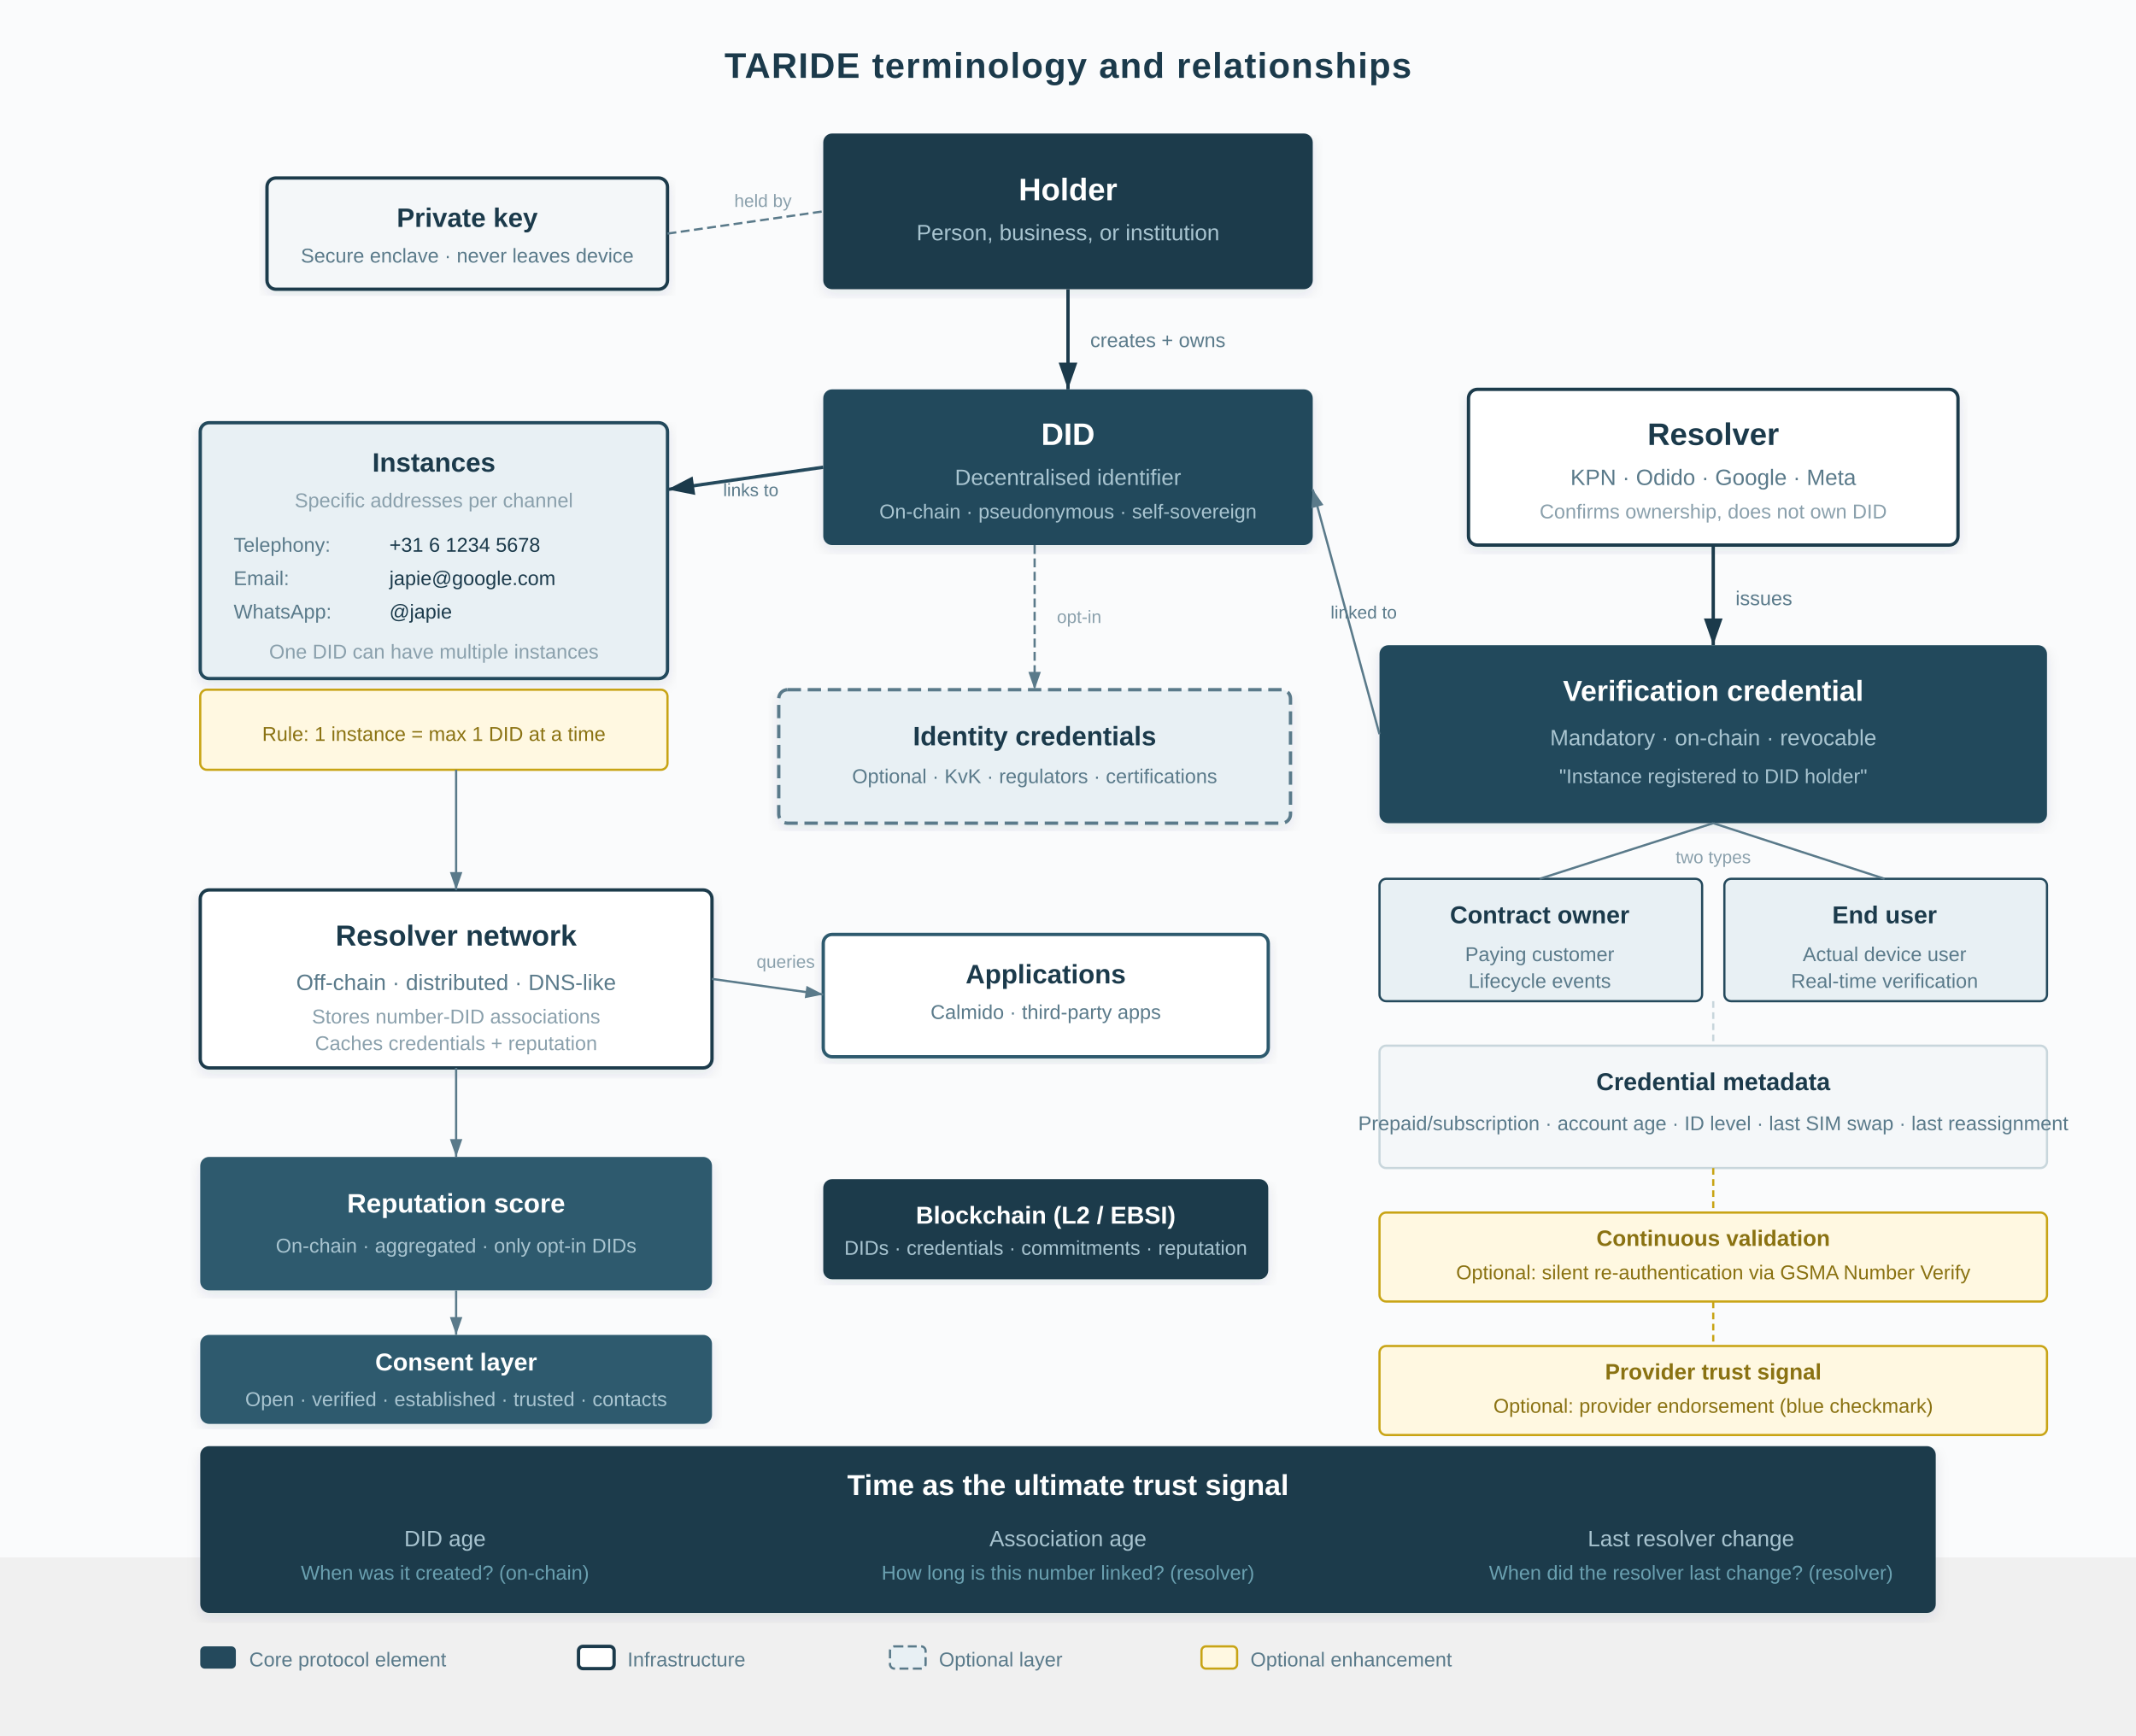
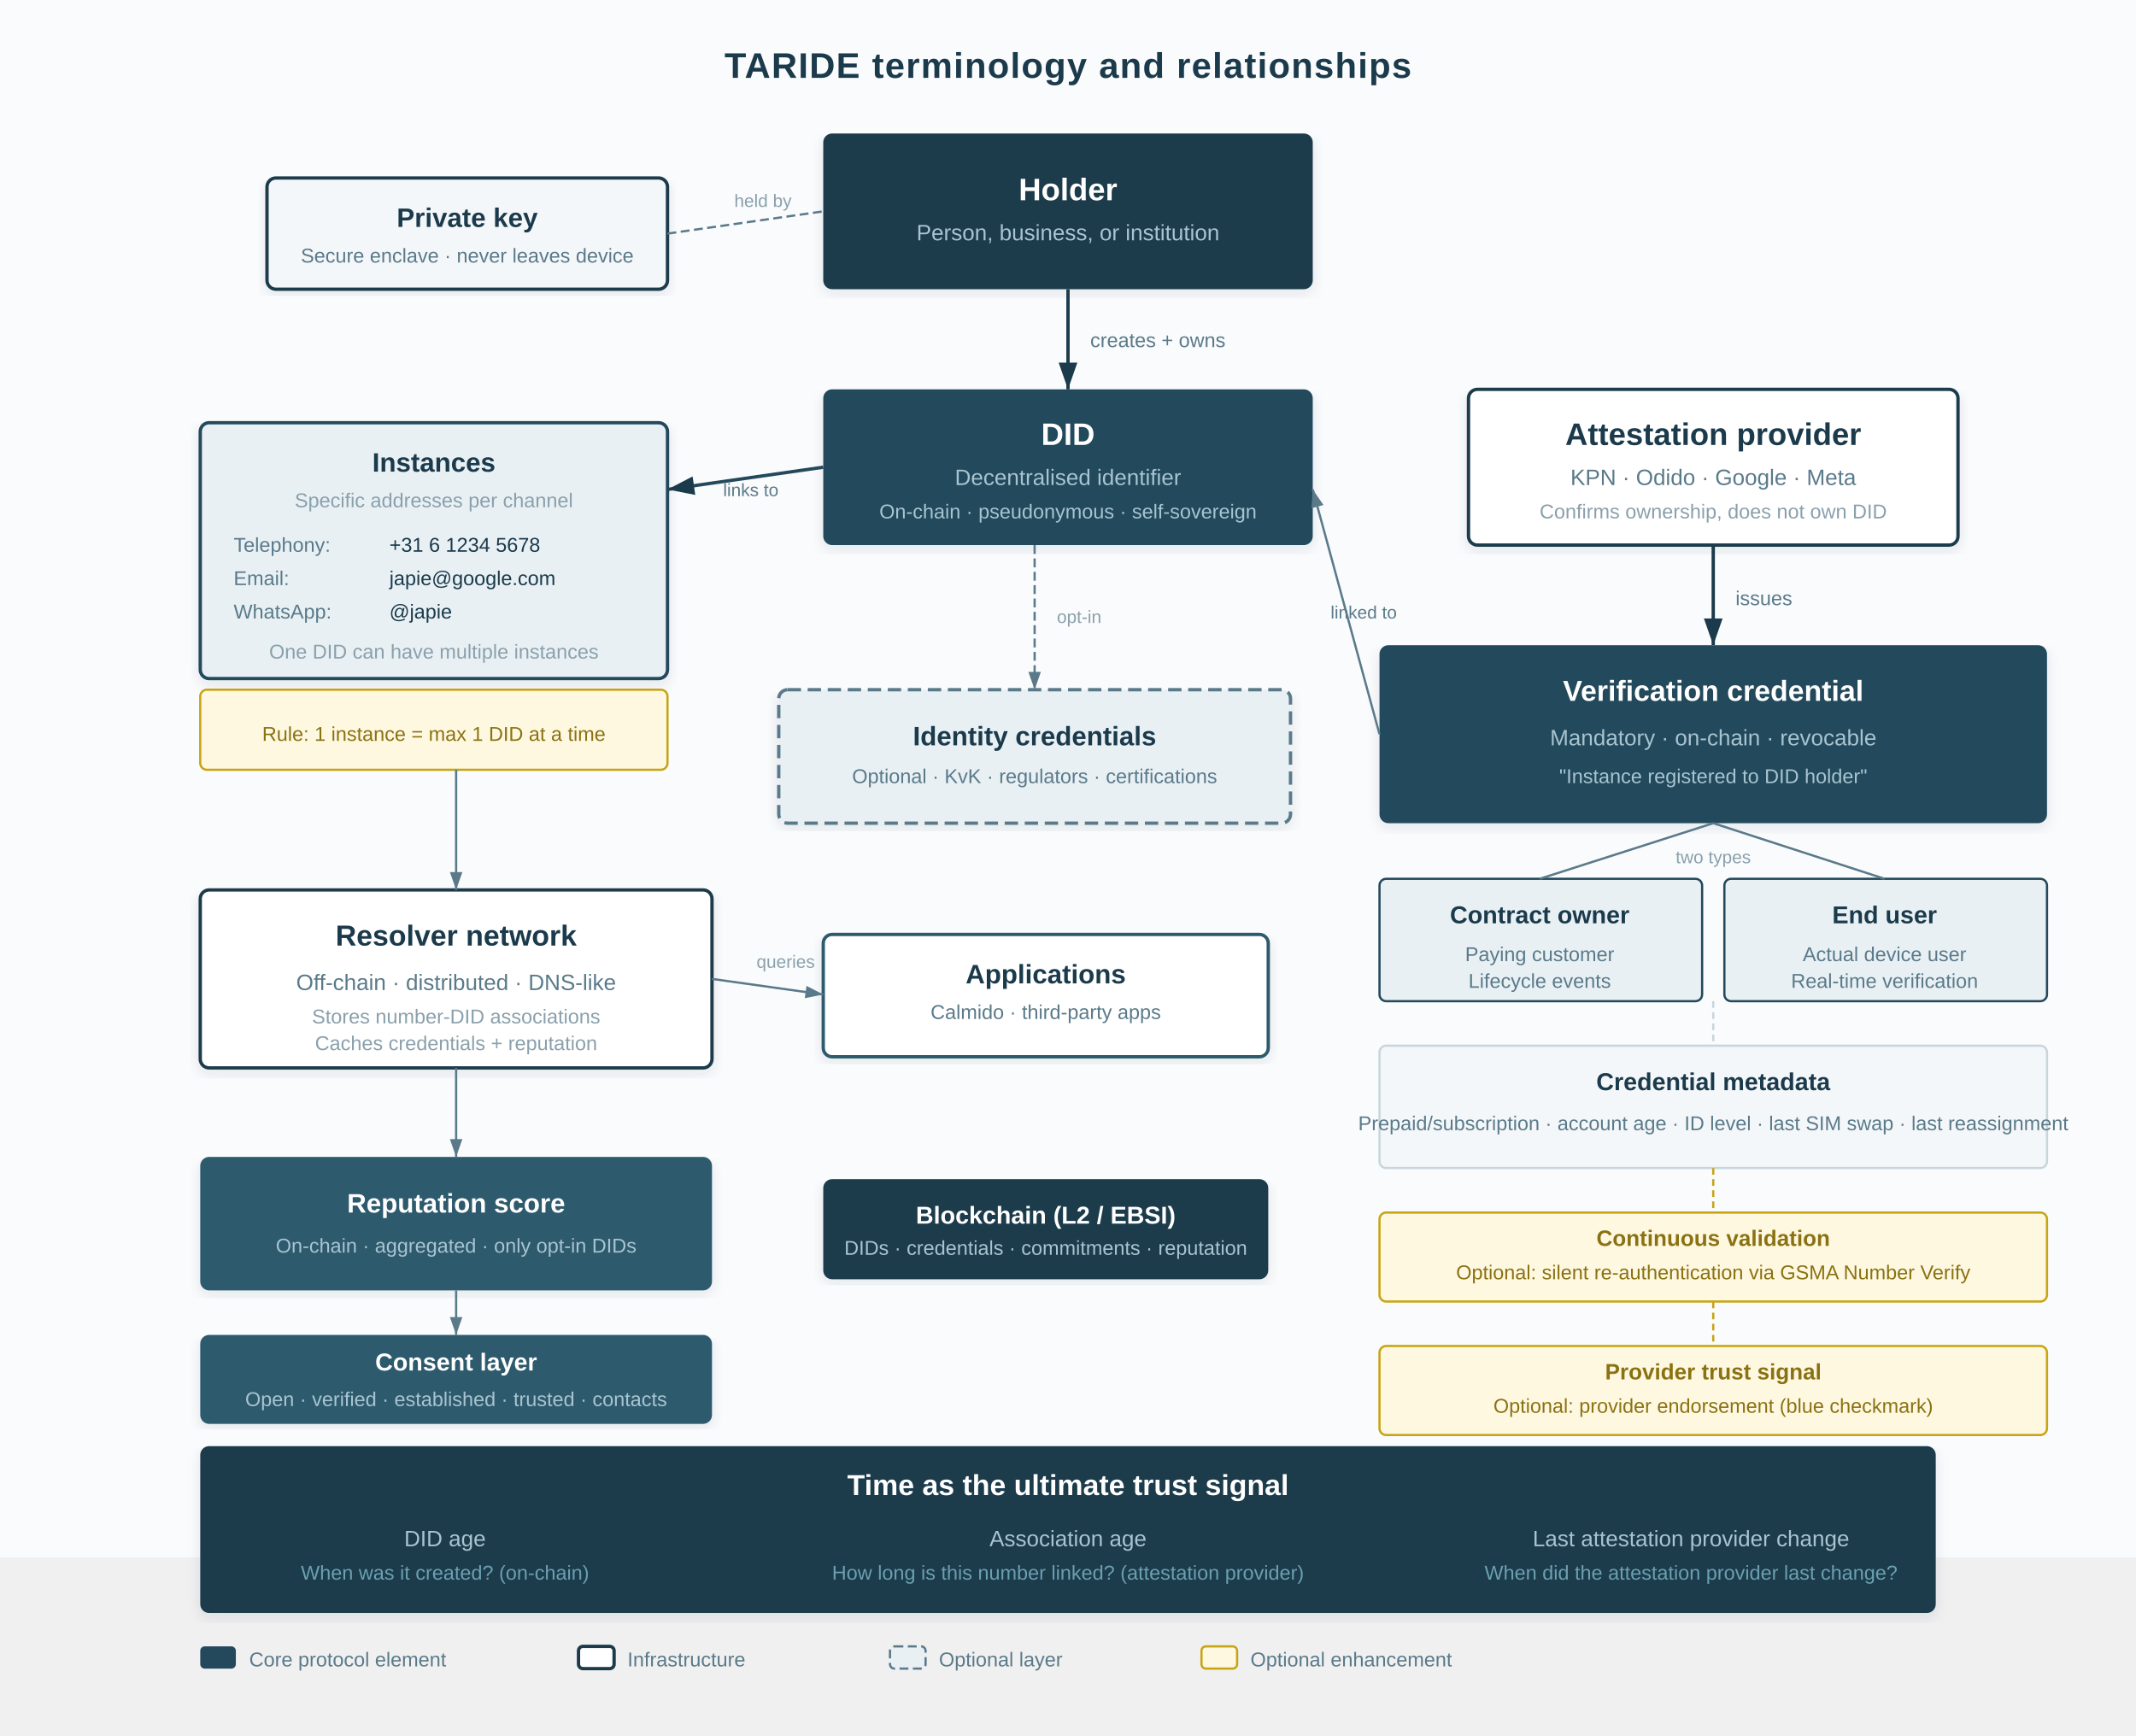
<svg xmlns="http://www.w3.org/2000/svg" viewBox="0 0 960 780" font-family="Arial, Helvetica, sans-serif">
  <defs>
    <filter id="shadow" x="-2%" y="-2%" width="104%" height="108%">
      <feDropShadow dx="0" dy="2" stdDeviation="3" flood-color="#1B3A4B" flood-opacity="0.1" />
    </filter>
    <marker id="arr" viewBox="0 0 10 7" refX="10" refY="3.5" markerWidth="8" markerHeight="6" orient="auto">
      <path d="M 0 0 L 10 3.5 L 0 7 z" fill="#5A7A8A" />
    </marker>
    <marker id="arrDk" viewBox="0 0 10 7" refX="10" refY="3.5" markerWidth="8" markerHeight="6" orient="auto">
      <path d="M 0 0 L 10 3.5 L 0 7 z" fill="#1B3A4B" />
    </marker>
  </defs>
  <rect width="960" height="700" fill="#FAFBFC" />
  <text x="480" y="35" text-anchor="middle" font-size="16" font-weight="bold" fill="#1B3A4B" letter-spacing="0.5">TARIDE terminology and relationships</text>
  <rect x="370" y="60" width="220" height="70" rx="4" fill="#1B3A4B" filter="url(#shadow)" />
  <text x="480" y="90" text-anchor="middle" font-size="14" font-weight="bold" fill="#FFFFFF">Holder</text>
  <text x="480" y="108" text-anchor="middle" font-size="10" fill="#A8C4D0">Person, business, or institution</text>
  <rect x="370" y="175" width="220" height="70" rx="4" fill="#24495C" filter="url(#shadow)" />
  <text x="480" y="200" text-anchor="middle" font-size="14" font-weight="bold" fill="#FFFFFF">DID</text>
  <text x="480" y="218" text-anchor="middle" font-size="10" fill="#A8C4D0">Decentralised identifier</text>
  <text x="480" y="233" text-anchor="middle" font-size="9" fill="#A8C4D0">On-chain · pseudonymous · self-sovereign</text>
  <line x1="480" y1="130" x2="480" y2="175" stroke="#1B3A4B" stroke-width="1.5" marker-end="url(#arrDk)" />
  <text x="490" y="156" font-size="9" fill="#5A7A8A">creates + owns</text>
  <rect x="120" y="80" width="180" height="50" rx="4" fill="#F4F7F9" stroke="#1B3A4B" stroke-width="1.5" filter="url(#shadow)" />
  <text x="210" y="102" text-anchor="middle" font-size="12" font-weight="bold" fill="#1B3A4B">Private key</text>
  <text x="210" y="118" text-anchor="middle" font-size="9" fill="#5A7A8A">Secure enclave · never leaves device</text>
  <line x1="300" y1="105" x2="370" y2="95" stroke="#5A7A8A" stroke-width="1" stroke-dasharray="4 2" />
  <text x="330" y="93" font-size="8" fill="#8AA0AC">held by</text>
  <rect x="90" y="190" width="210" height="115" rx="4" fill="#E8F0F4" stroke="#24495C" stroke-width="1.5" filter="url(#shadow)" />
  <text x="195" y="212" text-anchor="middle" font-size="12" font-weight="bold" fill="#1B3A4B">Instances</text>
  <text x="195" y="228" text-anchor="middle" font-size="9" fill="#8AA0AC">Specific addresses per channel</text>
  <text x="105" y="248" font-size="9" fill="#5A7A8A">Telephony:</text>
  <text x="175" y="248" font-size="9" fill="#1B3A4B">+31 6 1234 5678</text>
  <text x="105" y="263" font-size="9" fill="#5A7A8A">Email:</text>
  <text x="175" y="263" font-size="9" fill="#1B3A4B">japie@google.com</text>
  <text x="105" y="278" font-size="9" fill="#5A7A8A">WhatsApp:</text>
  <text x="175" y="278" font-size="9" fill="#1B3A4B">@japie</text>
  <text x="195" y="296" text-anchor="middle" font-size="9" fill="#8AA0AC">One DID can have multiple instances</text>
  <line x1="370" y1="210" x2="300" y2="220" stroke="#24495C" stroke-width="1.5" marker-end="url(#arrDk)" />
  <text x="325" y="223" font-size="8" fill="#5A7A8A">links to</text>
  <rect x="90" y="310" width="210" height="36" rx="3" fill="#FFF8E1" stroke="#C8A415" stroke-width="1" />
  <text x="195" y="333" text-anchor="middle" font-size="9" fill="#8A7212">Rule: 1 instance = max 1 DID at a time</text>
  <rect x="660" y="175" width="220" height="70" rx="4" fill="#FFFFFF" stroke="#1B3A4B" stroke-width="1.5" filter="url(#shadow)" />
-   <text x="770" y="200" text-anchor="middle" font-size="14" font-weight="bold" fill="#1B3A4B">Resolver</text>
+   <text x="770" y="200" text-anchor="middle" font-size="14" font-weight="bold" fill="#1B3A4B">Attestation provider</text>
  <text x="770" y="218" text-anchor="middle" font-size="10" fill="#5A7A8A">KPN · Odido · Google · Meta</text>
  <text x="770" y="233" text-anchor="middle" font-size="9" fill="#8AA0AC">Confirms ownership, does not own DID</text>
  <line x1="770" y1="245" x2="770" y2="290" stroke="#1B3A4B" stroke-width="1.5" marker-end="url(#arrDk)" />
  <text x="780" y="272" font-size="9" fill="#5A7A8A">issues</text>
  <rect x="620" y="290" width="300" height="80" rx="4" fill="#24495C" filter="url(#shadow)" />
  <text x="770" y="315" text-anchor="middle" font-size="13" font-weight="bold" fill="#FFFFFF">Verification credential</text>
  <text x="770" y="335" text-anchor="middle" font-size="10" fill="#A8C4D0">Mandatory · on-chain · revocable</text>
  <text x="770" y="352" text-anchor="middle" font-size="9" fill="#A8C4D0">"Instance registered to DID holder"</text>
  <line x1="620" y1="330" x2="590" y2="220" stroke="#5A7A8A" stroke-width="1" marker-end="url(#arr)" />
  <text x="598" y="278" font-size="8" fill="#5A7A8A">linked to</text>
  <rect x="620" y="395" width="145" height="55" rx="3" fill="#E8F0F4" stroke="#24495C" stroke-width="1" />
  <text x="692" y="415" text-anchor="middle" font-size="11" font-weight="bold" fill="#1B3A4B">Contract owner</text>
  <text x="692" y="432" text-anchor="middle" font-size="9" fill="#5A7A8A">Paying customer</text>
  <text x="692" y="444" text-anchor="middle" font-size="9" fill="#5A7A8A">Lifecycle events</text>
  <rect x="775" y="395" width="145" height="55" rx="3" fill="#E8F0F4" stroke="#24495C" stroke-width="1" />
  <text x="847" y="415" text-anchor="middle" font-size="11" font-weight="bold" fill="#1B3A4B">End user</text>
  <text x="847" y="432" text-anchor="middle" font-size="9" fill="#5A7A8A">Actual device user</text>
  <text x="847" y="444" text-anchor="middle" font-size="9" fill="#5A7A8A">Real-time verification</text>
  <line x1="770" y1="370" x2="692" y2="395" stroke="#5A7A8A" stroke-width="1" />
  <line x1="770" y1="370" x2="847" y2="395" stroke="#5A7A8A" stroke-width="1" />
  <text x="770" y="388" text-anchor="middle" font-size="8" fill="#8AA0AC">two types</text>
  <rect x="620" y="470" width="300" height="55" rx="3" fill="#F4F7F9" stroke="#C8D6DC" stroke-width="1" />
  <text x="770" y="490" text-anchor="middle" font-size="11" font-weight="bold" fill="#1B3A4B">Credential metadata</text>
  <text x="770" y="508" text-anchor="middle" font-size="9" fill="#5A7A8A">Prepaid/subscription · account age · ID level · last SIM swap · last reassignment</text>
  <line x1="770" y1="450" x2="770" y2="470" stroke="#C8D6DC" stroke-width="1" stroke-dasharray="3 2" />
  <rect x="350" y="310" width="230" height="60" rx="4" fill="#E8F0F4" stroke="#5A7A8A" stroke-width="1.5" stroke-dasharray="6 3" filter="url(#shadow)" />
  <text x="465" y="335" text-anchor="middle" font-size="12" font-weight="bold" fill="#1B3A4B">Identity credentials</text>
  <text x="465" y="352" text-anchor="middle" font-size="9" fill="#5A7A8A">Optional · KvK · regulators · certifications</text>
  <line x1="465" y1="245" x2="465" y2="310" stroke="#5A7A8A" stroke-width="1" stroke-dasharray="4 2" marker-end="url(#arr)" />
  <text x="475" y="280" font-size="8" fill="#8AA0AC">opt-in</text>
  <rect x="90" y="400" width="230" height="80" rx="4" fill="#FFFFFF" stroke="#1B3A4B" stroke-width="1.5" filter="url(#shadow)" />
  <text x="205" y="425" text-anchor="middle" font-size="13" font-weight="bold" fill="#1B3A4B">Resolver network</text>
  <text x="205" y="445" text-anchor="middle" font-size="10" fill="#5A7A8A">Off-chain · distributed · DNS-like</text>
  <text x="205" y="460" text-anchor="middle" font-size="9" fill="#8AA0AC">Stores number-DID associations</text>
  <text x="205" y="472" text-anchor="middle" font-size="9" fill="#8AA0AC">Caches credentials + reputation</text>
  <line x1="205" y1="346" x2="205" y2="400" stroke="#5A7A8A" stroke-width="1" marker-end="url(#arr)" />
  <rect x="90" y="520" width="230" height="60" rx="4" fill="#2E5A6E" filter="url(#shadow)" />
  <text x="205" y="545" text-anchor="middle" font-size="12" font-weight="bold" fill="#FFFFFF">Reputation score</text>
  <text x="205" y="563" text-anchor="middle" font-size="9" fill="#A8C4D0">On-chain · aggregated · only opt-in DIDs</text>
  <line x1="205" y1="480" x2="205" y2="520" stroke="#5A7A8A" stroke-width="1" marker-end="url(#arr)" />
  <rect x="370" y="420" width="200" height="55" rx="4" fill="#FFFFFF" stroke="#2E5A6E" stroke-width="1.5" filter="url(#shadow)" />
  <text x="470" y="442" text-anchor="middle" font-size="12" font-weight="bold" fill="#1B3A4B">Applications</text>
  <text x="470" y="458" text-anchor="middle" font-size="9" fill="#5A7A8A">Calmido · third-party apps</text>
  <line x1="320" y1="440" x2="370" y2="447" stroke="#5A7A8A" stroke-width="1" marker-end="url(#arr)" />
  <text x="340" y="435" font-size="8" fill="#8AA0AC">queries</text>
  <rect x="370" y="530" width="200" height="45" rx="4" fill="#1B3A4B" filter="url(#shadow)" />
  <text x="470" y="550" text-anchor="middle" font-size="11" font-weight="bold" fill="#FFFFFF">Blockchain (L2 / EBSI)</text>
  <text x="470" y="564" text-anchor="middle" font-size="9" fill="#A8C4D0">DIDs · credentials · commitments · reputation</text>
  <rect x="620" y="545" width="300" height="40" rx="3" fill="#FFF8E1" stroke="#C8A415" stroke-width="1" />
  <text x="770" y="560" text-anchor="middle" font-size="10" font-weight="bold" fill="#8A7212">Continuous validation</text>
  <text x="770" y="575" text-anchor="middle" font-size="9" fill="#8A7212">Optional: silent re-authentication via GSMA Number Verify</text>
  <line x1="770" y1="525" x2="770" y2="545" stroke="#C8A415" stroke-width="1" stroke-dasharray="3 2" />
  <rect x="620" y="605" width="300" height="40" rx="3" fill="#FFF8E1" stroke="#C8A415" stroke-width="1" />
  <text x="770" y="620" text-anchor="middle" font-size="10" font-weight="bold" fill="#8A7212">Provider trust signal</text>
  <text x="770" y="635" text-anchor="middle" font-size="9" fill="#8A7212">Optional: provider endorsement (blue checkmark)</text>
  <line x1="770" y1="585" x2="770" y2="605" stroke="#C8A415" stroke-width="1" stroke-dasharray="3 2" />
  <rect x="90" y="600" width="230" height="40" rx="4" fill="#2E5A6E" filter="url(#shadow)" />
  <text x="205" y="616" text-anchor="middle" font-size="11" font-weight="bold" fill="#FFFFFF">Consent layer</text>
  <text x="205" y="632" text-anchor="middle" font-size="9" fill="#A8C4D0">Open · verified · established · trusted · contacts</text>
  <line x1="205" y1="580" x2="205" y2="600" stroke="#5A7A8A" stroke-width="1" marker-end="url(#arr)" />
  <rect x="90" y="650" width="780" height="75" rx="4" fill="#1B3A4B" filter="url(#shadow)" />
  <text x="480" y="672" text-anchor="middle" font-size="13" font-weight="bold" fill="#FFFFFF">Time as the ultimate trust signal</text>
  <text x="200" y="695" text-anchor="middle" font-size="10" fill="#A8C4D0">DID age</text>
  <text x="200" y="710" text-anchor="middle" font-size="9" fill="#6AA0B0">When was it created? (on-chain)</text>
  <text x="480" y="695" text-anchor="middle" font-size="10" fill="#A8C4D0">Association age</text>
-   <text x="480" y="710" text-anchor="middle" font-size="9" fill="#6AA0B0">How long is this number linked? (resolver)</text>
-   <text x="760" y="695" text-anchor="middle" font-size="10" fill="#A8C4D0">Last resolver change</text>
-   <text x="760" y="710" text-anchor="middle" font-size="9" fill="#6AA0B0">When did the resolver last change? (resolver)</text>
+   <text x="480" y="710" text-anchor="middle" font-size="9" fill="#6AA0B0">How long is this number linked? (attestation provider)</text>
+   <text x="760" y="695" text-anchor="middle" font-size="10" fill="#A8C4D0">Last attestation provider change</text>
+   <text x="760" y="710" text-anchor="middle" font-size="9" fill="#6AA0B0">When did the attestation provider last change?</text>
  <rect x="90" y="740" width="16" height="10" rx="2" fill="#24495C" />
  <text x="112" y="749" font-size="9" fill="#5A7A8A">Core protocol element</text>
  <rect x="260" y="740" width="16" height="10" rx="2" fill="#FFFFFF" stroke="#1B3A4B" stroke-width="1.5" />
  <text x="282" y="749" font-size="9" fill="#5A7A8A">Infrastructure</text>
  <rect x="400" y="740" width="16" height="10" rx="2" fill="#E8F0F4" stroke="#5A7A8A" stroke-width="1" stroke-dasharray="4 2" />
  <text x="422" y="749" font-size="9" fill="#5A7A8A">Optional layer</text>
  <rect x="540" y="740" width="16" height="10" rx="2" fill="#FFF8E1" stroke="#C8A415" stroke-width="1" />
  <text x="562" y="749" font-size="9" fill="#5A7A8A">Optional enhancement</text>
</svg>
